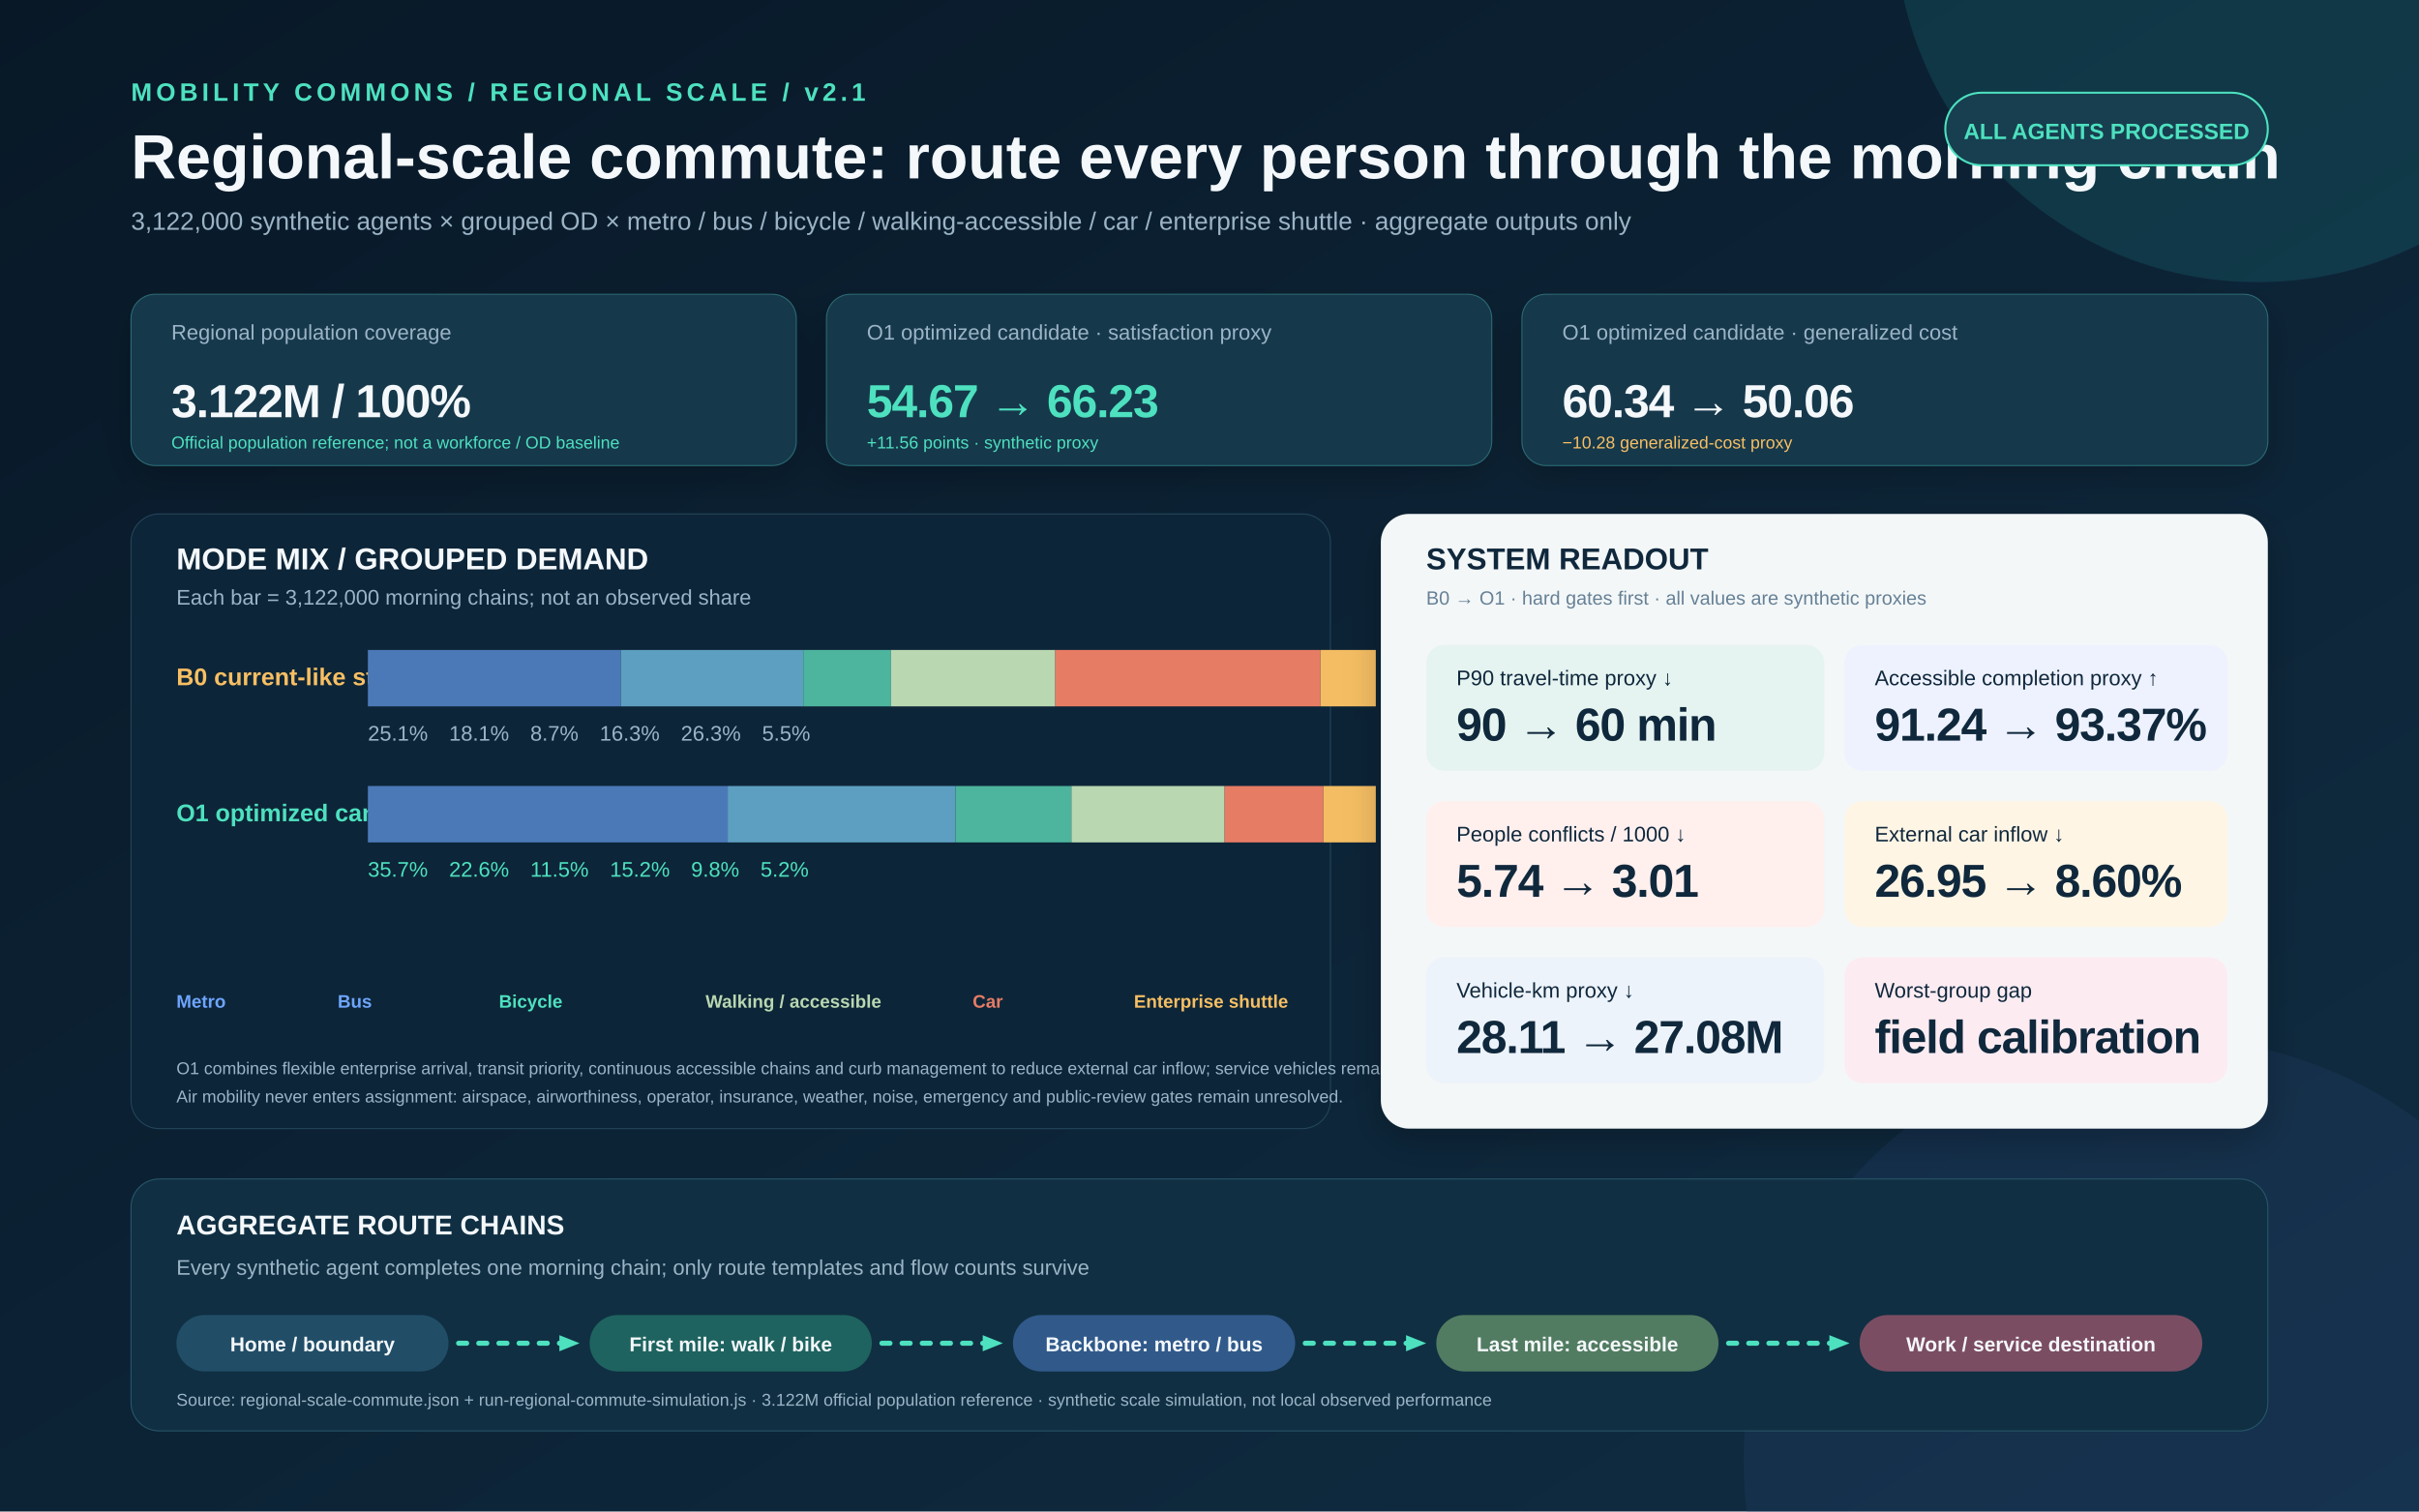
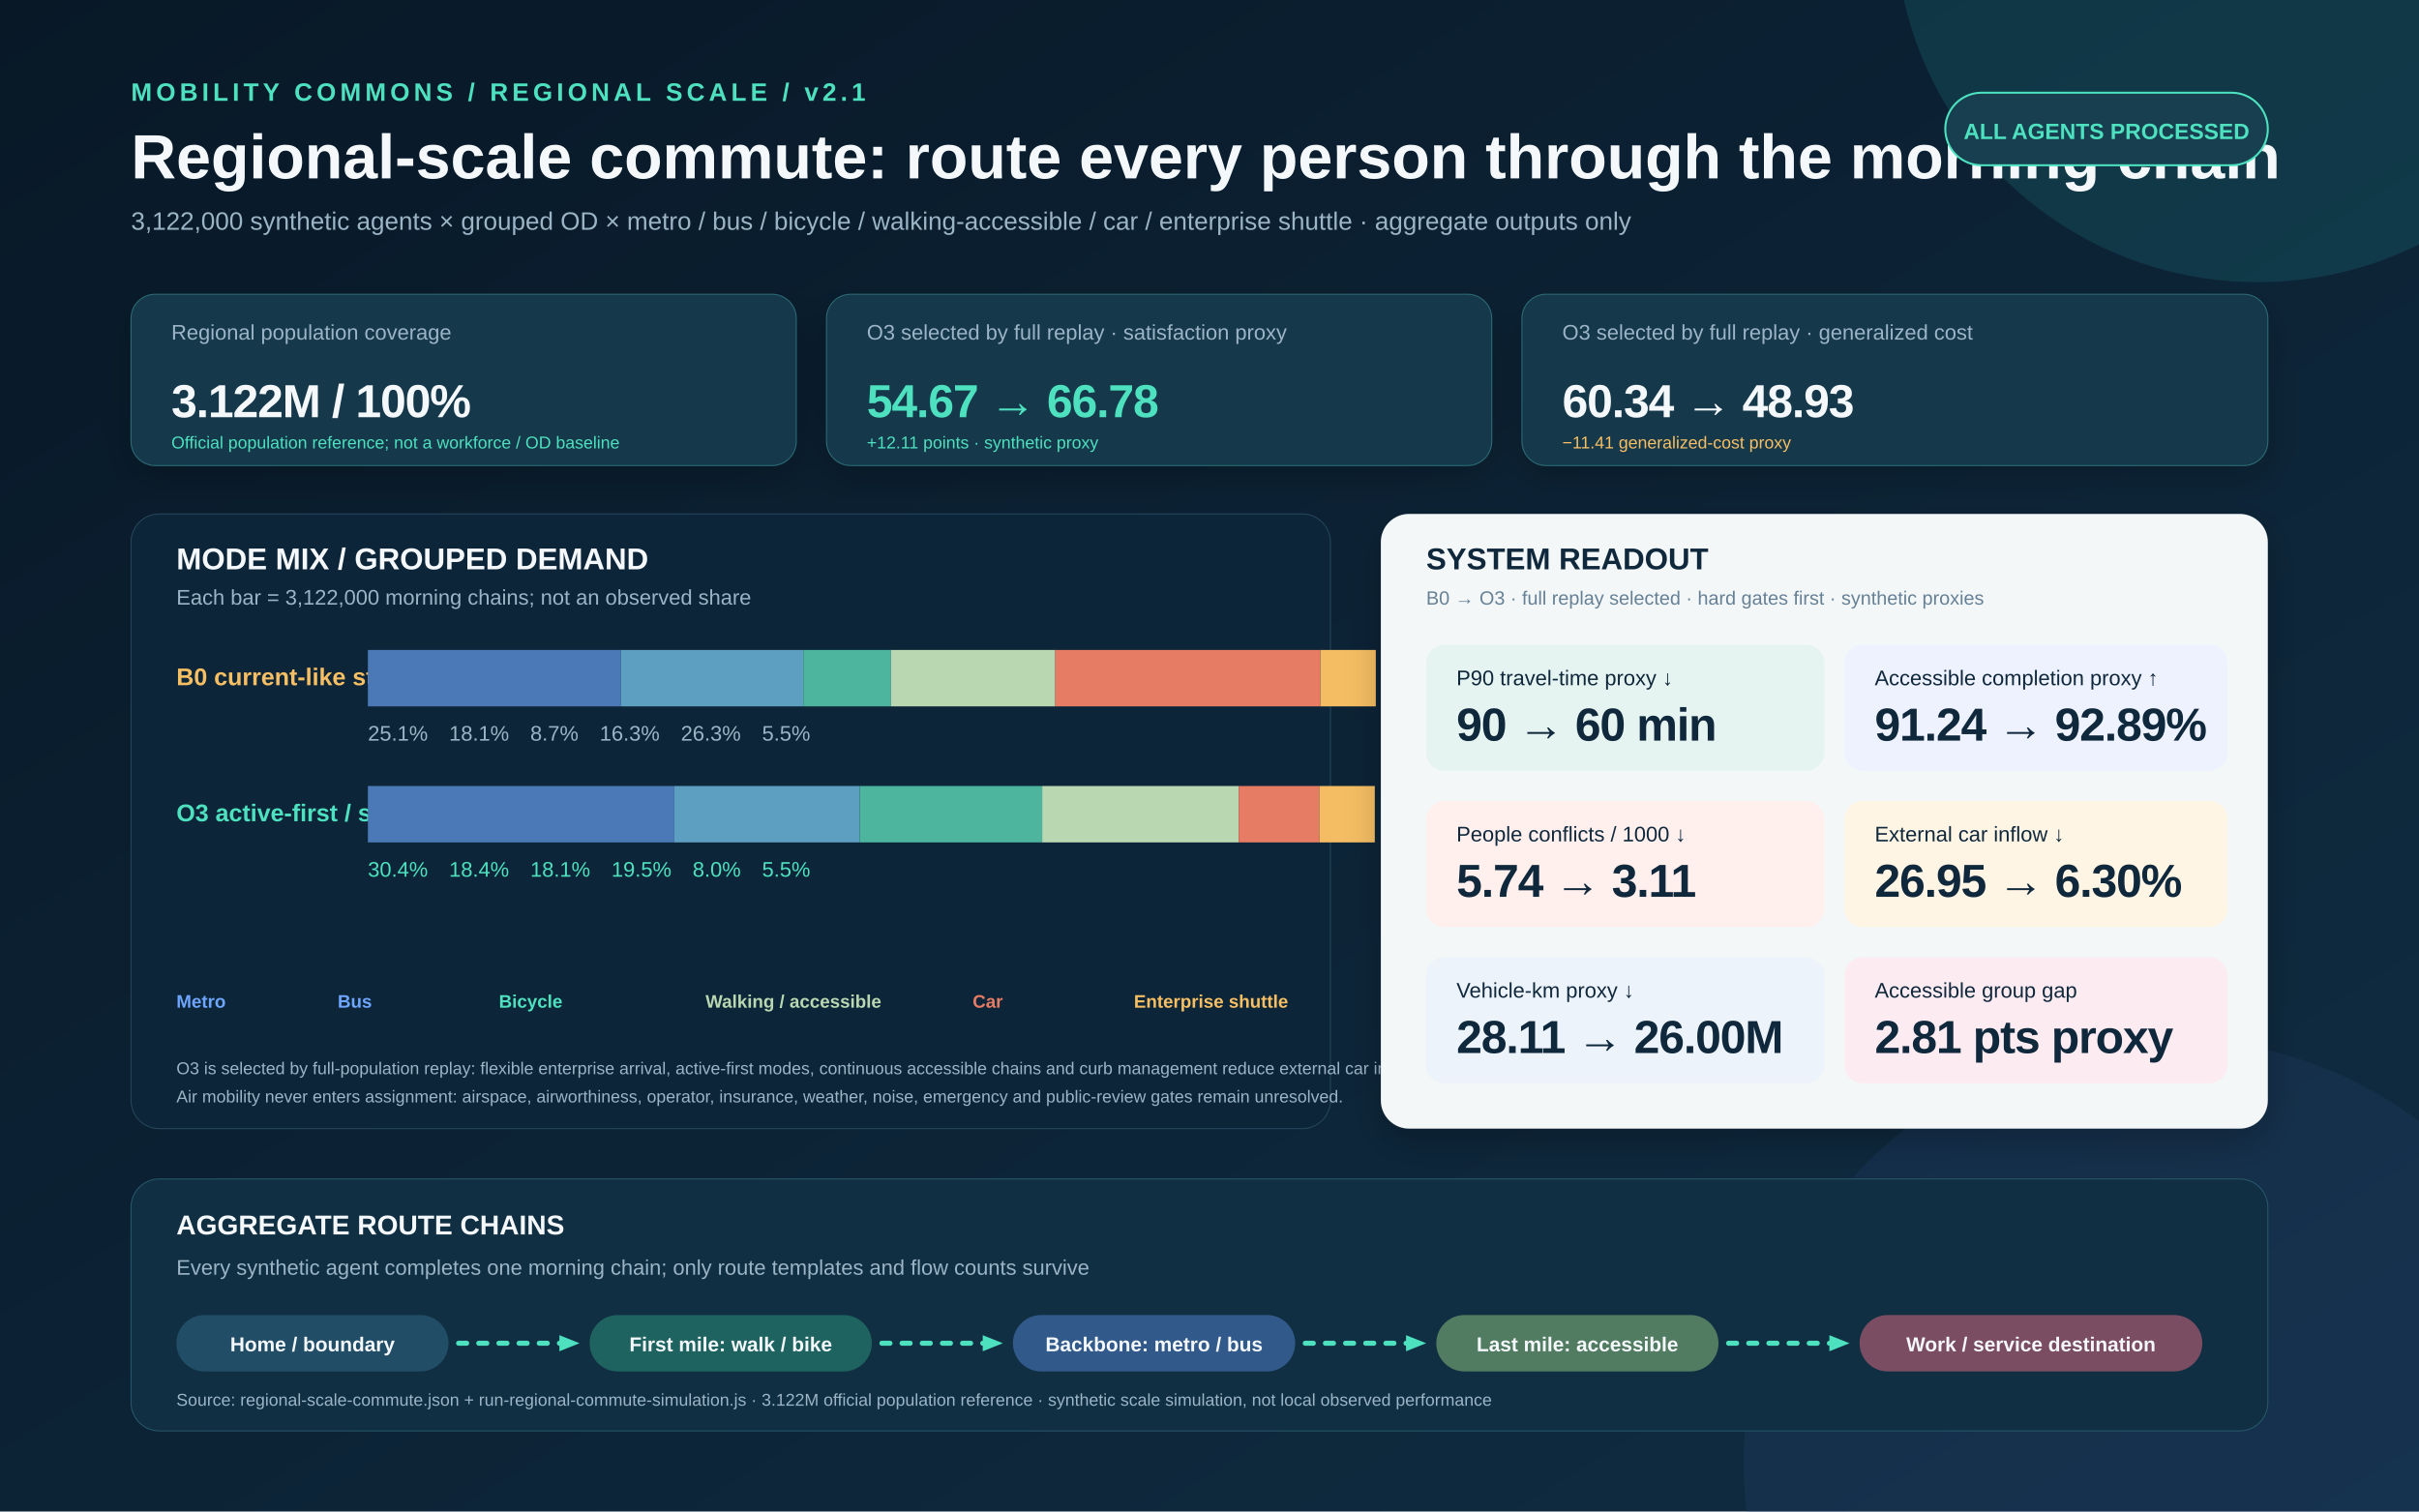
<svg xmlns="http://www.w3.org/2000/svg" width="2400" height="1500" viewBox="0 0 2400 1500" role="img" aria-labelledby="title desc">
  <defs>
    <linearGradient id="bg" x1="0" y1="0" x2="1" y2="1">
      <stop offset="0" stop-color="#081827" />
      <stop offset="1" stop-color="#102d43" />
    </linearGradient>
    <filter id="shadow" x="-10%" y="-10%" width="120%" height="130%">
      <feDropShadow dx="0" dy="12" stdDeviation="18" flood-color="#000" flood-opacity=".22" />
    </filter>
    <style>
      .sans{font-family:Arial,PingFang SC,Microsoft YaHei,sans-serif}.white{fill:#f4f8fb}.muted{fill:#9bb4c6}.teal{fill:#4de1bf}.amber{fill:#f7bf63}.pink{fill:#f07d9e}.blue{fill:#6ea5ff}.card{fill:#f3f7f8}.ink{fill:#10283c}.small{font-size:21px}.label{font-size:24px;font-weight:700}.value{font-size:46px;font-weight:800;letter-spacing:-1px}.tiny{font-size:17px}.mode{font-size:18px;font-weight:700}.arrow{fill:none;stroke:#4de1bf;stroke-width:5;stroke-linecap:round;stroke-dasharray:8 12}
    </style>
  </defs>
  <rect width="2400" height="1500" fill="url(#bg)" />
  <circle cx="2240" cy="-80" r="360" fill="#1a6f76" opacity=".28" />
  <circle cx="2150" cy="1450" r="420" fill="#294575" opacity=".22" />
  <text x="130" y="100" class="sans teal" font-size="25" font-weight="800" letter-spacing="4">MOBILITY COMMONS / REGIONAL SCALE / v2.1</text>
  <text x="130" y="177" class="sans white" font-size="62" font-weight="800">Regional-scale commute: route every person through the morning chain</text>
  <text x="130" y="228" class="sans muted" font-size="25">3,122,000 synthetic agents × grouped OD × metro / bus / bicycle / walking-accessible / car / enterprise shuttle · aggregate outputs only</text>
  <rect x="1930" y="92" width="320" height="72" rx="36" fill="#173f50" stroke="#4de1bf" stroke-width="2" />
  <text x="2090" y="138" text-anchor="middle" class="sans teal" font-size="22" font-weight="800">ALL AGENTS PROCESSED</text>
  <g filter="url(#shadow)">
    <rect x="130" y="292" width="660" height="170" rx="24" fill="#12384c" stroke="#2e6b73" />
    <rect x="820" y="292" width="660" height="170" rx="24" fill="#12384c" stroke="#2e6b73" />
    <rect x="1510" y="292" width="740" height="170" rx="24" fill="#12384c" stroke="#2e6b73" />
  </g>
  <text x="170" y="337" class="sans muted small">Regional population coverage</text>
  <text x="170" y="414" class="sans white value">3.122M / 100%</text>
  <text x="170" y="445" class="sans teal tiny">Official population reference; not a workforce / OD baseline</text>
-   <text x="860" y="337" class="sans muted small">O1 optimized candidate · satisfaction proxy</text>
-   <text x="860" y="414" class="sans teal value">54.67 → 66.23</text>
-   <text x="860" y="445" class="sans teal tiny">+11.56 points · synthetic proxy</text>
-   <text x="1550" y="337" class="sans muted small">O1 optimized candidate · generalized cost</text>
-   <text x="1550" y="414" class="sans white value">60.34 → 50.06</text>
-   <text x="1550" y="445" class="sans amber tiny">−10.28 generalized-cost proxy</text>
+   <text x="860" y="337" class="sans muted small">O3 selected by full replay · satisfaction proxy</text>
+   <text x="860" y="414" class="sans teal value">54.67 → 66.78</text>
+   <text x="860" y="445" class="sans teal tiny">+12.11 points · synthetic proxy</text>
+   <text x="1550" y="337" class="sans muted small">O3 selected by full replay · generalized cost</text>
+   <text x="1550" y="414" class="sans white value">60.34 → 48.93</text>
+   <text x="1550" y="445" class="sans amber tiny">−11.41 generalized-cost proxy</text>
  <rect x="130" y="510" width="1190" height="610" rx="28" fill="#0d2538" stroke="#24465b" />
  <text x="175" y="565" class="sans white" font-size="30" font-weight="800">MODE MIX / GROUPED DEMAND</text>
  <text x="175" y="600" class="sans muted small">Each bar = 3,122,000 morning chains; not an observed share</text>
  <text x="175" y="680" class="sans amber label">B0 current-like stress</text>
-   <text x="175" y="815" class="sans teal label">O1 optimized candidate</text>
+   <text x="175" y="815" class="sans teal label">O3 active-first / selected by full replay</text>
  <g>
    <rect x="365" y="645" width="251" height="56" fill="#4b79b8" />
    <rect x="616" y="645" width="181" height="56" fill="#5d9fc1" />
    <rect x="797" y="645" width="87" height="56" fill="#4db49e" />
    <rect x="884" y="645" width="163" height="56" fill="#b9d7b1" />
    <rect x="1047" y="645" width="263" height="56" fill="#e77c65" />
    <rect x="1310" y="645" width="55" height="56" fill="#f4bd63" />
-     <rect x="365" y="780" width="357" height="56" fill="#4b79b8" />
-     <rect x="722" y="780" width="226" height="56" fill="#5d9fc1" />
-     <rect x="948" y="780" width="115" height="56" fill="#4db49e" />
-     <rect x="1063" y="780" width="152" height="56" fill="#b9d7b1" />
-     <rect x="1215" y="780" width="98" height="56" fill="#e77c65" />
-     <rect x="1313" y="780" width="52" height="56" fill="#f4bd63" />
+     <rect x="365" y="780" width="304" height="56" fill="#4b79b8" />
+     <rect x="669" y="780" width="184" height="56" fill="#5d9fc1" />
+     <rect x="853" y="780" width="181" height="56" fill="#4db49e" />
+     <rect x="1034" y="780" width="195" height="56" fill="#b9d7b1" />
+     <rect x="1229" y="780" width="80" height="56" fill="#e77c65" />
+     <rect x="1309" y="780" width="55" height="56" fill="#f4bd63" />
    <text x="365" y="735" class="sans muted small">25.1%　18.1%　8.7%　16.3%　26.3%　5.5%</text>
-     <text x="365" y="870" class="sans teal small">35.7%　22.6%　11.5%　15.2%　9.8%　5.2%</text>
+     <text x="365" y="870" class="sans teal small">30.4%　18.4%　18.1%　19.5%　8.0%　5.5%</text>
  </g>
  <g class="sans mode">
    <text x="175" y="1000" class="blue">Metro</text>
    <text x="335" y="1000" class="blue">Bus</text>
    <text x="495" y="1000" class="teal">Bicycle</text>
    <text x="700" y="1000" fill="#b9d7b1">Walking / accessible</text>
    <text x="965" y="1000" fill="#e77c65">Car</text>
    <text x="1125" y="1000" class="amber">Enterprise shuttle</text>
  </g>
-   <text x="175" y="1066" class="sans muted tiny">O1 combines flexible enterprise arrival, transit priority, continuous accessible chains and curb management to reduce external car inflow; service vehicles remain.</text>
+   <text x="175" y="1066" class="sans muted tiny">O3 is selected by full-population replay: flexible enterprise arrival, active-first modes, continuous accessible chains and curb management reduce external car inflow; service vehicles remain.</text>
  <text x="175" y="1094" class="sans muted tiny">Air mobility never enters assignment: airspace, airworthiness, operator, insurance, weather, noise, emergency and public-review gates remain unresolved.</text>
  <rect x="1370" y="510" width="880" height="610" rx="28" fill="#f3f7f8" filter="url(#shadow)" />
  <text x="1415" y="565" class="sans ink" font-size="30" font-weight="800">SYSTEM READOUT</text>
-   <text x="1415" y="600" class="sans" fill="#668095" font-size="19">B0 → O1 · hard gates first · all values are synthetic proxies</text>
+   <text x="1415" y="600" class="sans" fill="#668095" font-size="19">B0 → O3 · full replay selected · hard gates first · synthetic proxies</text>
  <g class="sans">
    <rect x="1415" y="640" width="395" height="125" rx="18" fill="#e6f4f1" />
    <text x="1445" y="680" class="ink small">P90 travel-time proxy ↓</text>
    <text x="1445" y="735" class="ink value">90 → 60 min</text>
    <rect x="1830" y="640" width="380" height="125" rx="18" fill="#eef2ff" />
    <text x="1860" y="680" class="ink small">Accessible completion proxy ↑</text>
-     <text x="1860" y="735" class="ink value">91.24 → 93.37%</text>
+     <text x="1860" y="735" class="ink value">91.24 → 92.89%</text>
    <rect x="1415" y="795" width="395" height="125" rx="18" fill="#fff0ee" />
    <text x="1445" y="835" class="ink small">People conflicts / 1000 ↓</text>
-     <text x="1445" y="890" class="ink value">5.74 → 3.01</text>
+     <text x="1445" y="890" class="ink value">5.74 → 3.11</text>
    <rect x="1830" y="795" width="380" height="125" rx="18" fill="#fff5e5" />
    <text x="1860" y="835" class="ink small">External car inflow ↓</text>
-     <text x="1860" y="890" class="ink value">26.95 → 8.60%</text>
+     <text x="1860" y="890" class="ink value">26.95 → 6.30%</text>
    <rect x="1415" y="950" width="395" height="125" rx="18" fill="#edf3fb" />
    <text x="1445" y="990" class="ink small">Vehicle-km proxy ↓</text>
-     <text x="1445" y="1045" class="ink value">28.11 → 27.08M</text>
+     <text x="1445" y="1045" class="ink value">28.11 → 26.00M</text>
    <rect x="1830" y="950" width="380" height="125" rx="18" fill="#fcecf2" />
-     <text x="1860" y="990" class="ink small">Worst-group gap</text>
-     <text x="1860" y="1045" class="ink value">field calibration</text>
+     <text x="1860" y="990" class="ink small">Accessible group gap</text>
+     <text x="1860" y="1045" class="ink value">2.81 pts proxy</text>
  </g>
  <rect x="130" y="1170" width="2120" height="250" rx="28" fill="#102f42" stroke="#28576a" />
  <text x="175" y="1225" class="sans white" font-size="27" font-weight="800">AGGREGATE ROUTE CHAINS</text>
  <text x="175" y="1265" class="sans muted small">Every synthetic agent completes one morning chain; only route templates and flow counts survive</text>
  <g class="sans" font-size="20" font-weight="700">
    <rect x="175" y="1305" width="270" height="56" rx="28" fill="#214d67" />
    <text x="310" y="1341" text-anchor="middle" class="white">Home / boundary</text>
    <path d="M455 1333 H555" class="arrow" />
    <polygon points="555,1325 575,1333 555,1341" fill="#4de1bf" />
    <rect x="585" y="1305" width="280" height="56" rx="28" fill="#1e635f" />
    <text x="725" y="1341" text-anchor="middle" class="white">First mile: walk / bike</text>
    <path d="M875 1333 H975" class="arrow" />
    <polygon points="975,1325 995,1333 975,1341" fill="#4de1bf" />
    <rect x="1005" y="1305" width="280" height="56" rx="28" fill="#315a8b" />
    <text x="1145" y="1341" text-anchor="middle" class="white">Backbone: metro / bus</text>
    <path d="M1295 1333 H1395" class="arrow" />
    <polygon points="1395,1325 1415,1333 1395,1341" fill="#4de1bf" />
    <rect x="1425" y="1305" width="280" height="56" rx="28" fill="#527c61" />
    <text x="1565" y="1341" text-anchor="middle" class="white">Last mile: accessible</text>
    <path d="M1715 1333 H1815" class="arrow" />
    <polygon points="1815,1325 1835,1333 1815,1341" fill="#4de1bf" />
    <rect x="1845" y="1305" width="340" height="56" rx="28" fill="#7b4d63" />
    <text x="2015" y="1341" text-anchor="middle" class="white">Work / service destination</text>
  </g>
  <text x="175" y="1395" class="sans muted tiny">Source: regional-scale-commute.json + run-regional-commute-simulation.js · 3.122M official population reference · synthetic scale simulation, not local observed performance</text>
</svg>
